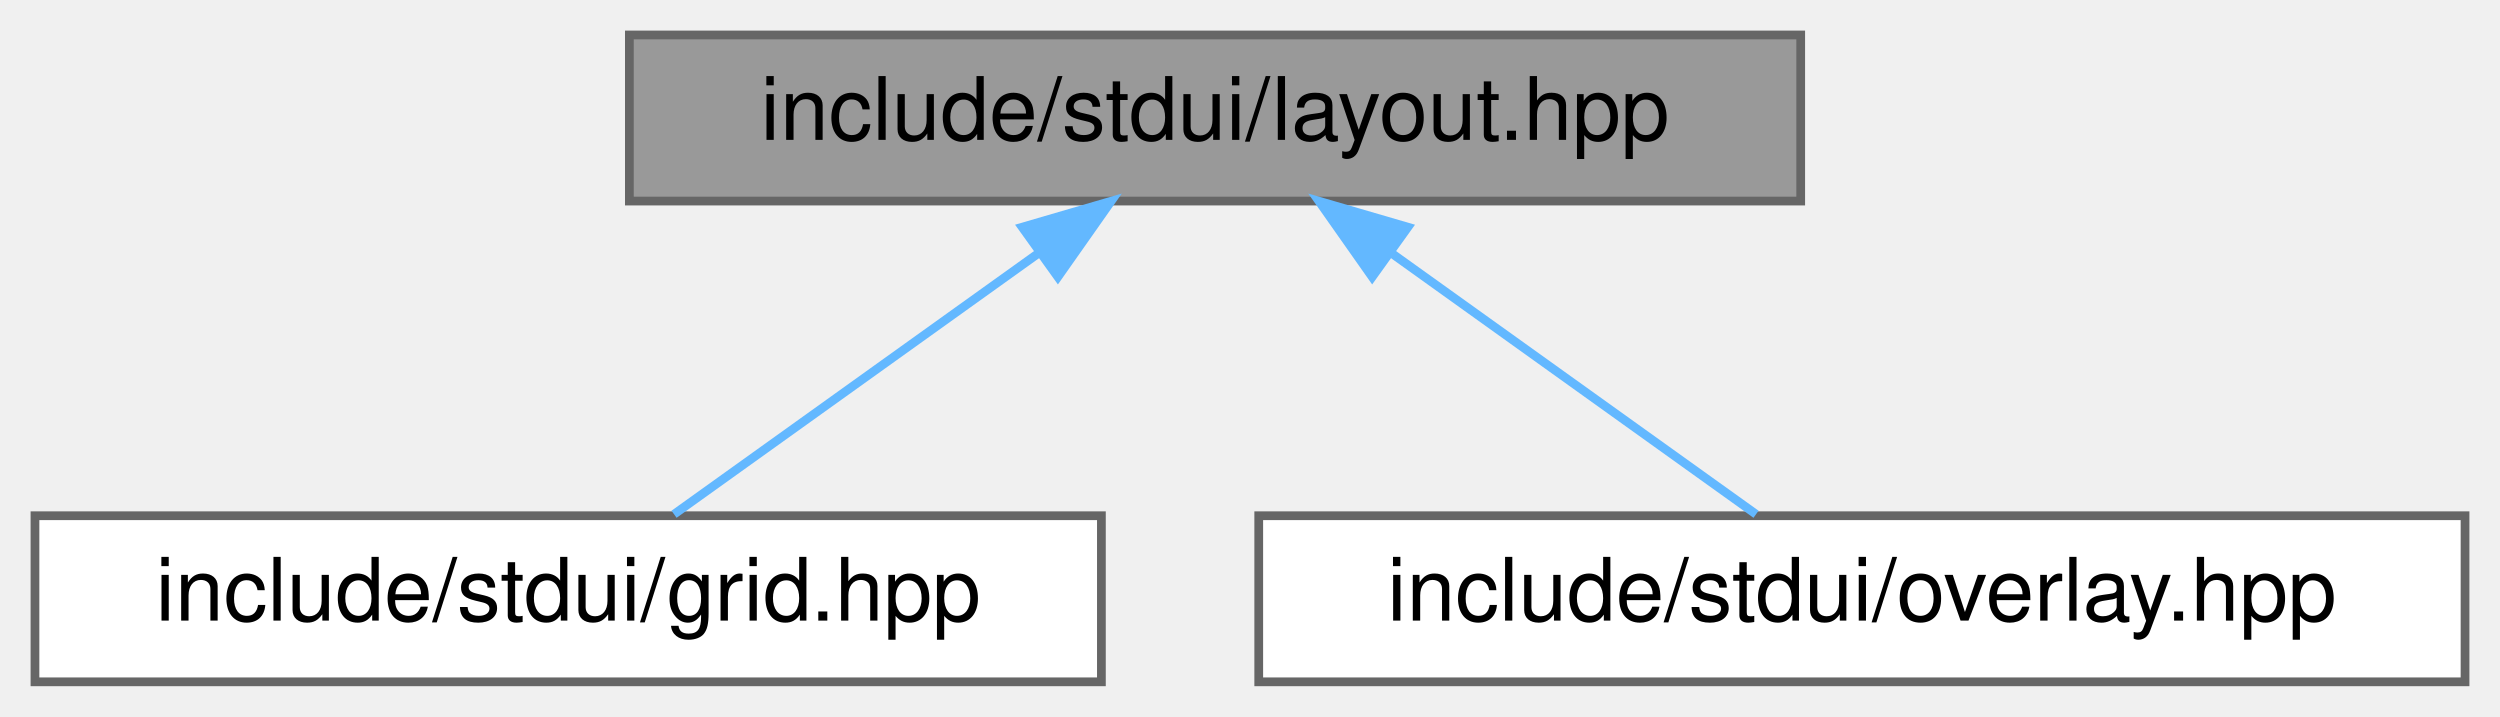
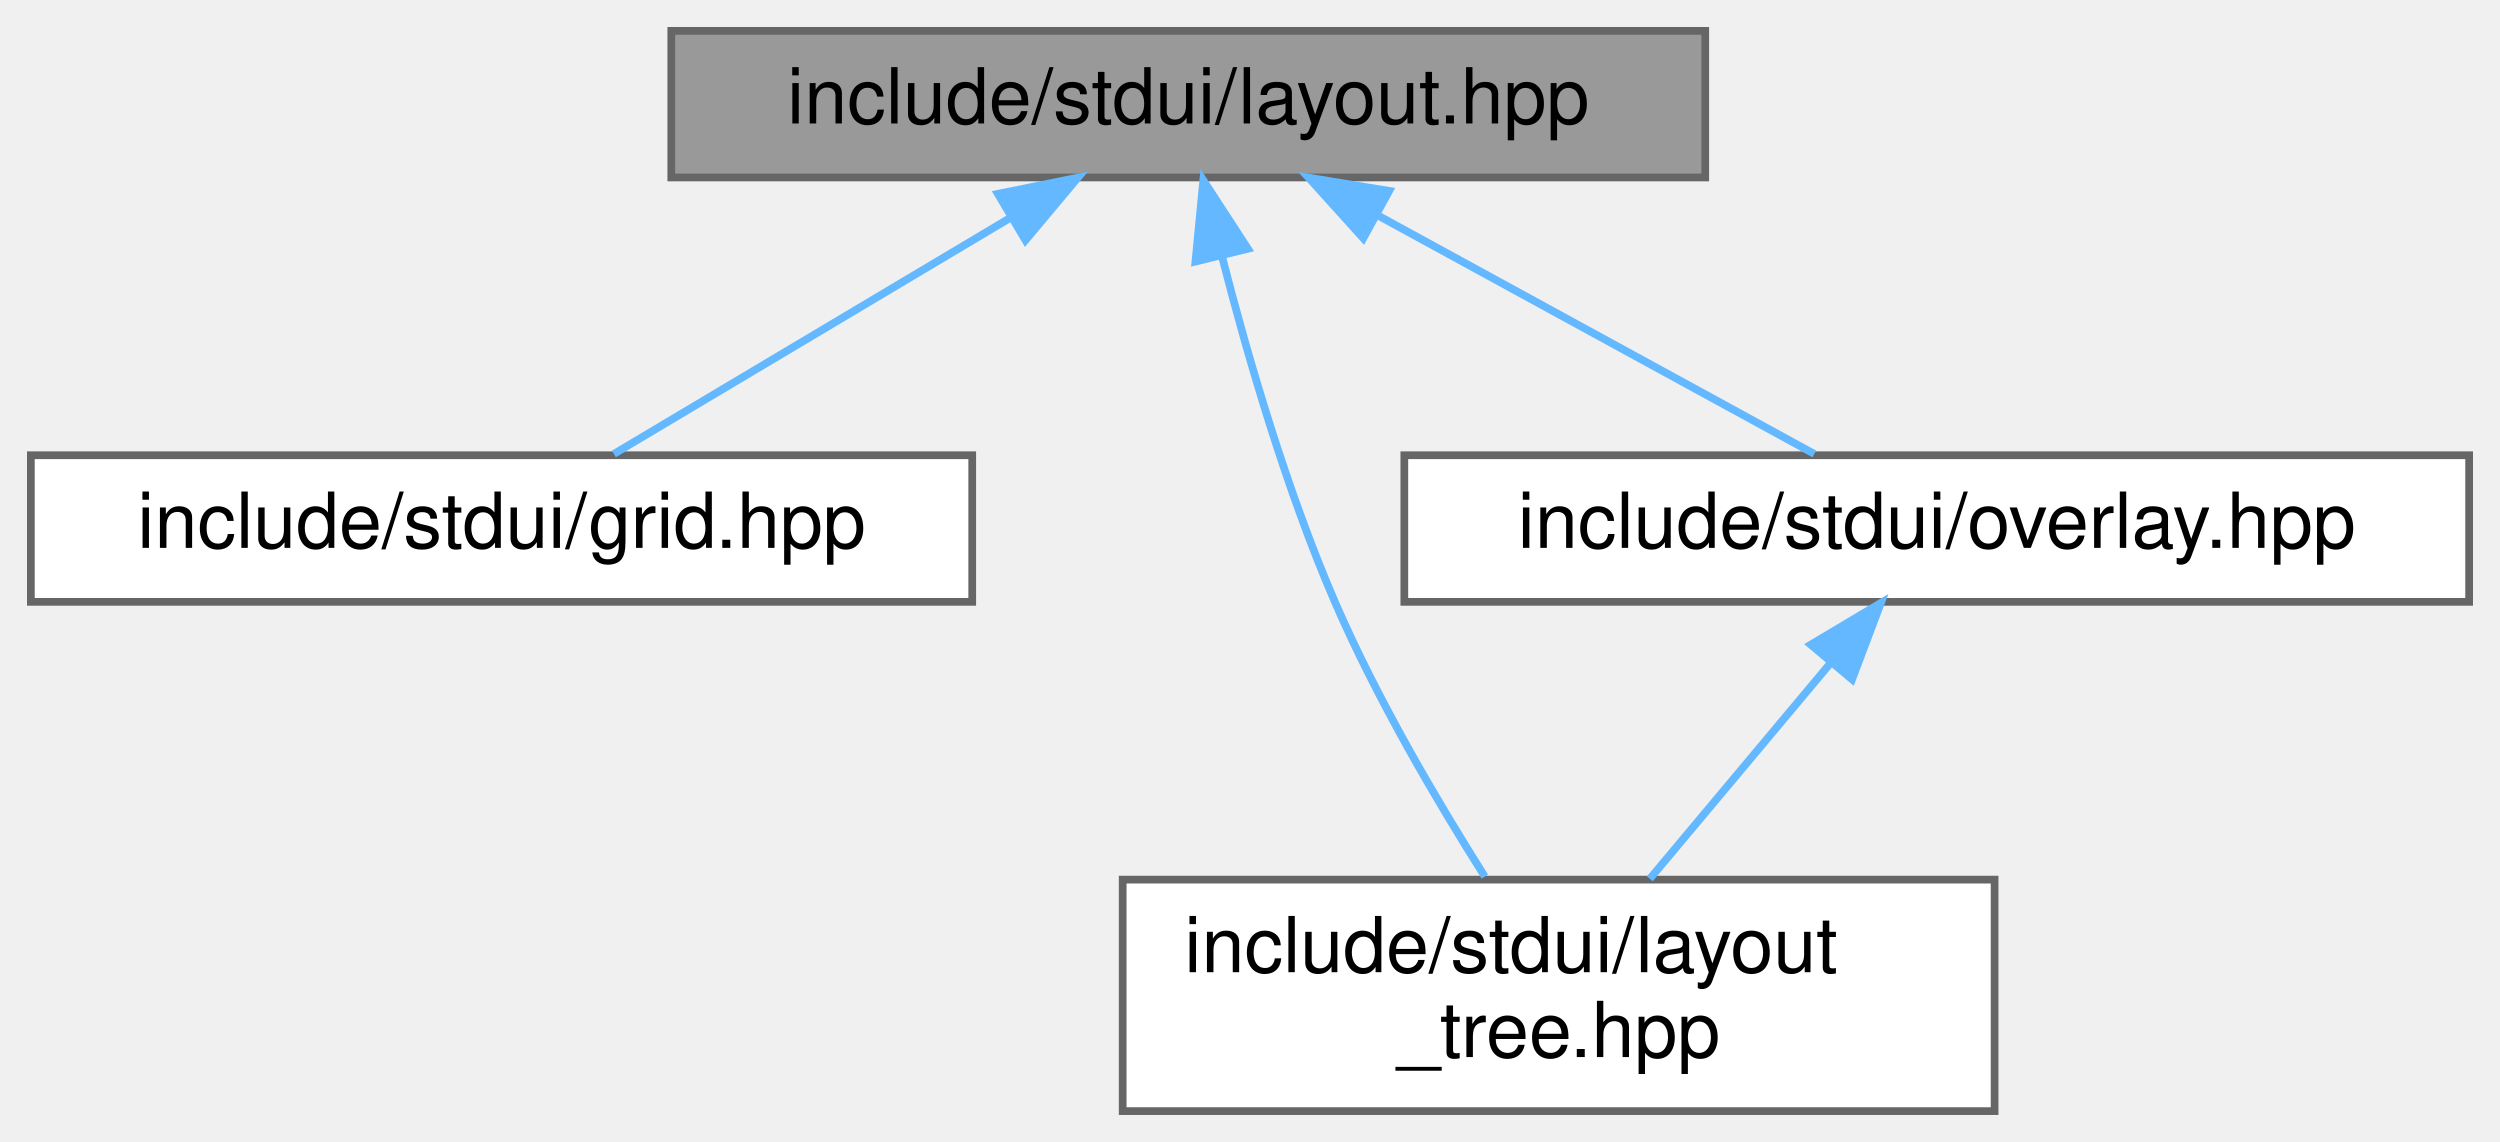
- <svg xmlns="http://www.w3.org/2000/svg" xmlns:xlink="http://www.w3.org/1999/xlink" width="286pt" height="82pt" viewBox="0.00 0.00 286.00 82.00">
-   <g id="graph0" class="graph" transform="scale(1 1) rotate(0) translate(4 78)">
+ <svg xmlns="http://www.w3.org/2000/svg" xmlns:xlink="http://www.w3.org/1999/xlink" width="324pt" height="148pt" viewBox="0.00 0.00 324.00 148.00">
+   <g id="graph0" class="graph" transform="scale(1 1) rotate(0) translate(4 144)">
    <g id="Node000001" class="node">
      <g id="a_Node000001">
        <a xlink:title=" ">
-           <polygon fill="#999999" stroke="#666666" points="202,-74 68,-74 68,-55 202,-55 202,-74" />
-           <text text-anchor="middle" x="135" y="-62" font-family="Helvetica,sans-Serif" font-size="10.00">include/stdui/layout.hpp</text>
+           <polygon fill="#999999" stroke="#666666" points="217,-140 83,-140 83,-121 217,-121 217,-140" />
+           <text text-anchor="middle" x="150" y="-128" font-family="Helvetica,sans-Serif" font-size="10.00">include/stdui/layout.hpp</text>
        </a>
      </g>
    </g>
    <g id="Node000002" class="node">
      <g id="a_Node000002">
        <a xlink:href="grid_8hpp.html" target="_top" xlink:title=" ">
-           <polygon fill="white" stroke="#666666" points="122,-19 0,-19 0,0 122,0 122,-19" />
-           <text text-anchor="middle" x="61" y="-7" font-family="Helvetica,sans-Serif" font-size="10.00">include/stdui/grid.hpp</text>
+           <polygon fill="white" stroke="#666666" points="122,-85 0,-85 0,-66 122,-66 122,-85" />
+           <text text-anchor="middle" x="61" y="-73" font-family="Helvetica,sans-Serif" font-size="10.00">include/stdui/grid.hpp</text>
        </a>
      </g>
    </g>
    <g id="edge1_Node000001_Node000002" class="edge">
      <g id="a_edge1_Node000001_Node000002">
        <a xlink:title=" ">
-           <path fill="none" stroke="#63b8ff" d="M114.97,-49.15C101.59,-39.57 84.44,-27.29 73.11,-19.17" />
-           <polygon fill="#63b8ff" stroke="#63b8ff" points="112.94,-52.01 123.11,-54.98 117.02,-46.32 112.94,-52.01" />
+           <path fill="none" stroke="#63b8ff" d="M126.82,-115.7C110.61,-106.04 89.45,-93.44 75.56,-85.17" />
+           <polygon fill="#63b8ff" stroke="#63b8ff" points="125.32,-118.88 135.7,-120.98 128.9,-112.86 125.32,-118.88" />
        </a>
      </g>
    </g>
    <g id="Node000003" class="node">
      <g id="a_Node000003">
-         <a xlink:href="overlay_8hpp.html" target="_top" xlink:title=" ">
-           <polygon fill="white" stroke="#666666" points="278,-19 140,-19 140,0 278,0 278,-19" />
-           <text text-anchor="middle" x="209" y="-7" font-family="Helvetica,sans-Serif" font-size="10.00">include/stdui/overlay.hpp</text>
+         <a xlink:href="layout__tree_8hpp.html" target="_top" xlink:title=" ">
+           <polygon fill="white" stroke="#666666" points="254.5,-30 141.5,-30 141.5,0 254.5,0 254.5,-30" />
+           <text text-anchor="start" x="149.5" y="-18" font-family="Helvetica,sans-Serif" font-size="10.00">include/stdui/layout</text>
+           <text text-anchor="middle" x="198" y="-7" font-family="Helvetica,sans-Serif" font-size="10.00">_tree.hpp</text>
        </a>
      </g>
    </g>
    <g id="edge2_Node000001_Node000003" class="edge">
      <g id="a_edge2_Node000001_Node000003">
        <a xlink:title=" ">
-           <path fill="none" stroke="#63b8ff" d="M155.03,-49.15C168.41,-39.57 185.56,-27.29 196.89,-19.17" />
-           <polygon fill="#63b8ff" stroke="#63b8ff" points="152.98,-46.32 146.89,-54.98 157.06,-52.01 152.98,-46.32" />
+           <path fill="none" stroke="#63b8ff" d="M154.4,-110.66C157.69,-97.81 162.71,-80.54 169,-66 174.42,-53.47 182.26,-40.15 188.43,-30.4" />
+           <polygon fill="#63b8ff" stroke="#63b8ff" points="150.93,-110.1 151.95,-120.64 157.73,-111.76 150.93,-110.1" />
+         </a>
+       </g>
+     </g>
+     <g id="Node000004" class="node">
+       <g id="a_Node000004">
+         <a xlink:href="overlay_8hpp.html" target="_top" xlink:title=" ">
+           <polygon fill="white" stroke="#666666" points="316,-85 178,-85 178,-66 316,-66 316,-85" />
+           <text text-anchor="middle" x="247" y="-73" font-family="Helvetica,sans-Serif" font-size="10.00">include/stdui/overlay.hpp</text>
+         </a>
+       </g>
+     </g>
+     <g id="edge3_Node000001_Node000004" class="edge">
+       <g id="a_edge3_Node000001_Node000004">
+         <a xlink:title=" ">
+           <path fill="none" stroke="#63b8ff" d="M174.77,-115.97C192.5,-106.28 215.85,-93.52 231.13,-85.17" />
+           <polygon fill="#63b8ff" stroke="#63b8ff" points="172.68,-113.12 165.58,-120.98 176.04,-119.26 172.68,-113.12" />
+         </a>
+       </g>
+     </g>
+     <g id="edge4_Node000004_Node000003" class="edge">
+       <g id="a_edge4_Node000004_Node000003">
+         <a xlink:title=" ">
+           <path fill="none" stroke="#63b8ff" d="M233.31,-58.15C225.92,-49.34 216.9,-38.56 209.82,-30.11" />
+           <polygon fill="#63b8ff" stroke="#63b8ff" points="230.67,-60.45 239.77,-65.87 236.03,-55.95 230.67,-60.45" />
        </a>
      </g>
    </g>
  </g>
</svg>
